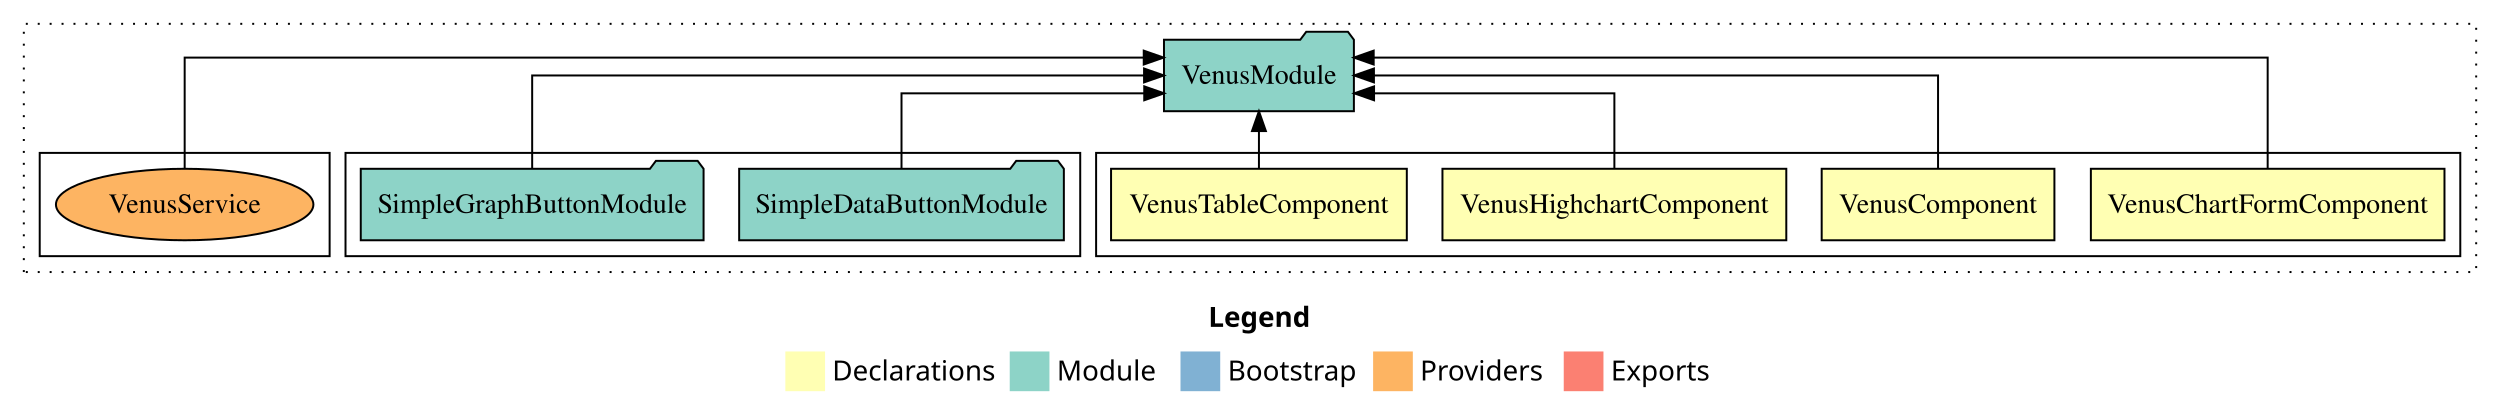
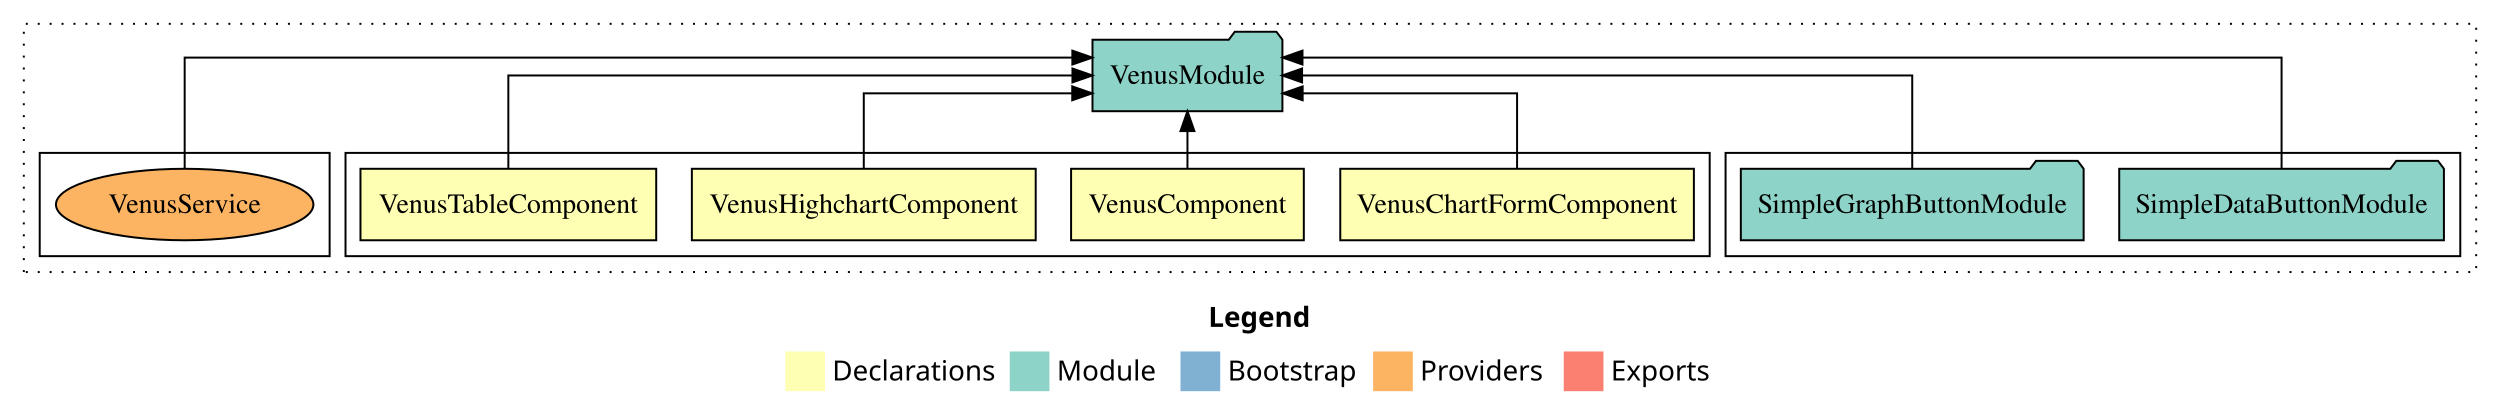
<svg xmlns="http://www.w3.org/2000/svg" width="1259pt" height="211pt" viewBox="0.00 0.00 1259.00 211.00">
  <g id="graph0" class="graph" transform="scale(1 1) rotate(0) translate(4 207)">
    <polygon fill="white" stroke="transparent" points="-4,4 -4,-207 1255,-207 1255,4 -4,4" />
    <text text-anchor="start" x="604.51" y="-42.4" font-family="Times-12" font-weight="bold" font-size="14.00">Legend</text>
    <polygon fill="#ffffb3" stroke="transparent" points="391.5,-10 391.5,-30 411.5,-30 411.5,-10 391.5,-10" />
    <text text-anchor="start" x="415.13" y="-15.4" font-family="Times-12" font-size="14.00">  Declarations</text>
    <polygon fill="#8dd3c7" stroke="transparent" points="504.5,-10 504.5,-30 524.5,-30 524.5,-10 504.5,-10" />
    <text text-anchor="start" x="528.23" y="-15.4" font-family="Times-12" font-size="14.00">  Module</text>
    <polygon fill="#80b1d3" stroke="transparent" points="590.5,-10 590.5,-30 610.5,-30 610.5,-10 590.5,-10" />
    <text text-anchor="start" x="614.28" y="-15.4" font-family="Times-12" font-size="14.00">  Bootstrap</text>
    <polygon fill="#fdb462" stroke="transparent" points="687.5,-10 687.5,-30 707.5,-30 707.5,-10 687.5,-10" />
    <text text-anchor="start" x="711.17" y="-15.4" font-family="Times-12" font-size="14.00">  Providers</text>
    <polygon fill="#fb8072" stroke="transparent" points="783.5,-10 783.5,-30 803.5,-30 803.5,-10 783.5,-10" />
    <text text-anchor="start" x="807.23" y="-15.4" font-family="Times-12" font-size="14.00">  Exports</text>
    <g id="clust1" class="cluster">
      <polygon fill="none" stroke="black" stroke-dasharray="1,5" points="8,-70 8,-195 1243,-195 1243,-70 8,-70" />
    </g>
+     <g id="clust7" class="cluster">
+       <polygon fill="none" stroke="black" points="865,-78 865,-130 1235,-130 1235,-78 865,-78" />
+     </g>
    <g id="clust2" class="cluster">
-       <polygon fill="none" stroke="black" points="548,-78 548,-130 1235,-130 1235,-78 548,-78" />
-     </g>
-     <g id="clust7" class="cluster">
-       <polygon fill="none" stroke="black" points="170,-78 170,-130 540,-130 540,-78 170,-78" />
+       <polygon fill="none" stroke="black" points="170,-78 170,-130 857,-130 857,-78 170,-78" />
    </g>
    <g id="clust10" class="cluster">
      <polygon fill="none" stroke="black" points="16,-78 16,-130 162,-130 162,-78 16,-78" />
    </g>
    <g id="node1" class="node">
-       <polygon fill="#ffffb3" stroke="black" points="1227.04,-122 1048.96,-122 1048.96,-86 1227.04,-86 1227.04,-122" />
-       <text text-anchor="middle" x="1138" y="-99.8" font-family="Times,serif" font-size="14.00">VenusChartFormComponent</text>
+       <polygon fill="#ffffb3" stroke="black" points="849.04,-122 670.96,-122 670.96,-86 849.04,-86 849.04,-122" />
+       <text text-anchor="middle" x="760" y="-99.8" font-family="Times,serif" font-size="14.00">VenusChartFormComponent</text>
    </g>
    <g id="node5" class="node">
-       <polygon fill="#8dd3c7" stroke="black" points="677.82,-187 674.82,-191 653.82,-191 650.82,-187 582.18,-187 582.18,-151 677.82,-151 677.82,-187" />
-       <text text-anchor="middle" x="630" y="-164.8" font-family="Times,serif" font-size="14.00">VenusModule</text>
+       <polygon fill="#8dd3c7" stroke="black" points="641.82,-187 638.82,-191 617.82,-191 614.82,-187 546.18,-187 546.18,-151 641.82,-151 641.82,-187" />
+       <text text-anchor="middle" x="594" y="-164.8" font-family="Times,serif" font-size="14.00">VenusModule</text>
    </g>
    <g id="edge1" class="edge">
-       <path fill="none" stroke="black" d="M1138,-122.29C1138,-144.21 1138,-178 1138,-178 1138,-178 687.79,-178 687.79,-178" />
-       <polygon fill="black" stroke="black" points="687.79,-174.5 677.79,-178 687.79,-181.5 687.79,-174.5" />
+       <path fill="none" stroke="black" d="M760,-122.03C760,-138.4 760,-160 760,-160 760,-160 652.01,-160 652.01,-160" />
+       <polygon fill="black" stroke="black" points="652.01,-156.5 642.01,-160 652.01,-163.5 652.01,-156.5" />
    </g>
    <g id="node2" class="node">
-       <polygon fill="#ffffb3" stroke="black" points="1030.6,-122 913.4,-122 913.4,-86 1030.6,-86 1030.6,-122" />
-       <text text-anchor="middle" x="972" y="-99.8" font-family="Times,serif" font-size="14.00">VenusComponent</text>
+       <polygon fill="#ffffb3" stroke="black" points="652.6,-122 535.4,-122 535.4,-86 652.6,-86 652.6,-122" />
+       <text text-anchor="middle" x="594" y="-99.8" font-family="Times,serif" font-size="14.00">VenusComponent</text>
    </g>
    <g id="edge2" class="edge">
-       <path fill="none" stroke="black" d="M972,-122.11C972,-141.34 972,-169 972,-169 972,-169 687.91,-169 687.91,-169" />
-       <polygon fill="black" stroke="black" points="687.91,-165.5 677.91,-169 687.91,-172.5 687.91,-165.5" />
+       <path fill="none" stroke="black" d="M594,-122.11C594,-122.11 594,-140.99 594,-140.99" />
+       <polygon fill="black" stroke="black" points="590.5,-140.99 594,-150.99 597.5,-140.99 590.5,-140.99" />
    </g>
    <g id="node3" class="node">
-       <polygon fill="#ffffb3" stroke="black" points="895.58,-122 722.42,-122 722.42,-86 895.58,-86 895.58,-122" />
-       <text text-anchor="middle" x="809" y="-99.8" font-family="Times,serif" font-size="14.00">VenusHighchartComponent</text>
+       <polygon fill="#ffffb3" stroke="black" points="517.58,-122 344.42,-122 344.42,-86 517.58,-86 517.58,-122" />
+       <text text-anchor="middle" x="431" y="-99.8" font-family="Times,serif" font-size="14.00">VenusHighchartComponent</text>
    </g>
    <g id="edge3" class="edge">
-       <path fill="none" stroke="black" d="M809,-122.03C809,-138.4 809,-160 809,-160 809,-160 687.97,-160 687.97,-160" />
-       <polygon fill="black" stroke="black" points="687.97,-156.5 677.97,-160 687.97,-163.5 687.97,-156.5" />
+       <path fill="none" stroke="black" d="M431,-122.03C431,-138.4 431,-160 431,-160 431,-160 535.98,-160 535.98,-160" />
+       <polygon fill="black" stroke="black" points="535.98,-163.5 545.98,-160 535.98,-156.5 535.98,-163.5" />
    </g>
    <g id="node4" class="node">
-       <polygon fill="#ffffb3" stroke="black" points="704.47,-122 555.53,-122 555.53,-86 704.47,-86 704.47,-122" />
-       <text text-anchor="middle" x="630" y="-99.8" font-family="Times,serif" font-size="14.00">VenusTableComponent</text>
+       <polygon fill="#ffffb3" stroke="black" points="326.47,-122 177.53,-122 177.53,-86 326.47,-86 326.47,-122" />
+       <text text-anchor="middle" x="252" y="-99.8" font-family="Times,serif" font-size="14.00">VenusTableComponent</text>
    </g>
    <g id="edge4" class="edge">
-       <path fill="none" stroke="black" d="M630,-122.11C630,-122.11 630,-140.99 630,-140.99" />
-       <polygon fill="black" stroke="black" points="626.5,-140.99 630,-150.99 633.5,-140.99 626.5,-140.99" />
+       <path fill="none" stroke="black" d="M252,-122.11C252,-141.34 252,-169 252,-169 252,-169 536.09,-169 536.09,-169" />
+       <polygon fill="black" stroke="black" points="536.09,-172.5 546.09,-169 536.09,-165.5 536.09,-172.5" />
    </g>
    <g id="node6" class="node">
-       <polygon fill="#8dd3c7" stroke="black" points="531.76,-122 528.76,-126 507.76,-126 504.76,-122 368.24,-122 368.24,-86 531.76,-86 531.76,-122" />
-       <text text-anchor="middle" x="450" y="-99.8" font-family="Times,serif" font-size="14.00">SimpleDataButtonModule</text>
+       <polygon fill="#8dd3c7" stroke="black" points="1226.76,-122 1223.76,-126 1202.76,-126 1199.76,-122 1063.24,-122 1063.24,-86 1226.76,-86 1226.76,-122" />
+       <text text-anchor="middle" x="1145" y="-99.8" font-family="Times,serif" font-size="14.00">SimpleDataButtonModule</text>
    </g>
    <g id="edge5" class="edge">
-       <path fill="none" stroke="black" d="M450,-122.03C450,-138.4 450,-160 450,-160 450,-160 572.24,-160 572.24,-160" />
-       <polygon fill="black" stroke="black" points="572.24,-163.5 582.24,-160 572.24,-156.5 572.24,-163.5" />
+       <path fill="none" stroke="black" d="M1145,-122.29C1145,-144.21 1145,-178 1145,-178 1145,-178 651.93,-178 651.93,-178" />
+       <polygon fill="black" stroke="black" points="651.93,-174.5 641.93,-178 651.93,-181.5 651.93,-174.5" />
    </g>
    <g id="node7" class="node">
-       <polygon fill="#8dd3c7" stroke="black" points="350.32,-122 347.32,-126 326.32,-126 323.32,-122 177.68,-122 177.68,-86 350.32,-86 350.32,-122" />
-       <text text-anchor="middle" x="264" y="-99.8" font-family="Times,serif" font-size="14.00">SimpleGraphButtonModule</text>
+       <polygon fill="#8dd3c7" stroke="black" points="1045.32,-122 1042.32,-126 1021.32,-126 1018.32,-122 872.68,-122 872.68,-86 1045.32,-86 1045.32,-122" />
+       <text text-anchor="middle" x="959" y="-99.8" font-family="Times,serif" font-size="14.00">SimpleGraphButtonModule</text>
    </g>
    <g id="edge6" class="edge">
-       <path fill="none" stroke="black" d="M264,-122.11C264,-141.34 264,-169 264,-169 264,-169 572.15,-169 572.15,-169" />
-       <polygon fill="black" stroke="black" points="572.15,-172.5 582.15,-169 572.15,-165.5 572.15,-172.5" />
+       <path fill="none" stroke="black" d="M959,-122.11C959,-141.34 959,-169 959,-169 959,-169 651.72,-169 651.72,-169" />
+       <polygon fill="black" stroke="black" points="651.72,-165.5 641.72,-169 651.72,-172.5 651.72,-165.5" />
    </g>
    <g id="node8" class="node">
      <ellipse fill="#fdb462" stroke="black" cx="89" cy="-104" rx="64.83" ry="18" />
      <text text-anchor="middle" x="89" y="-99.8" font-family="Times,serif" font-size="14.00">VenusService</text>
    </g>
    <g id="edge7" class="edge">
-       <path fill="none" stroke="black" d="M89,-122.29C89,-144.21 89,-178 89,-178 89,-178 571.99,-178 571.99,-178" />
-       <polygon fill="black" stroke="black" points="571.99,-181.5 581.99,-178 571.99,-174.5 571.99,-181.5" />
+       <path fill="none" stroke="black" d="M89,-122.29C89,-144.21 89,-178 89,-178 89,-178 536.04,-178 536.04,-178" />
+       <polygon fill="black" stroke="black" points="536.04,-181.5 546.04,-178 536.04,-174.5 536.04,-181.5" />
    </g>
  </g>
</svg>
